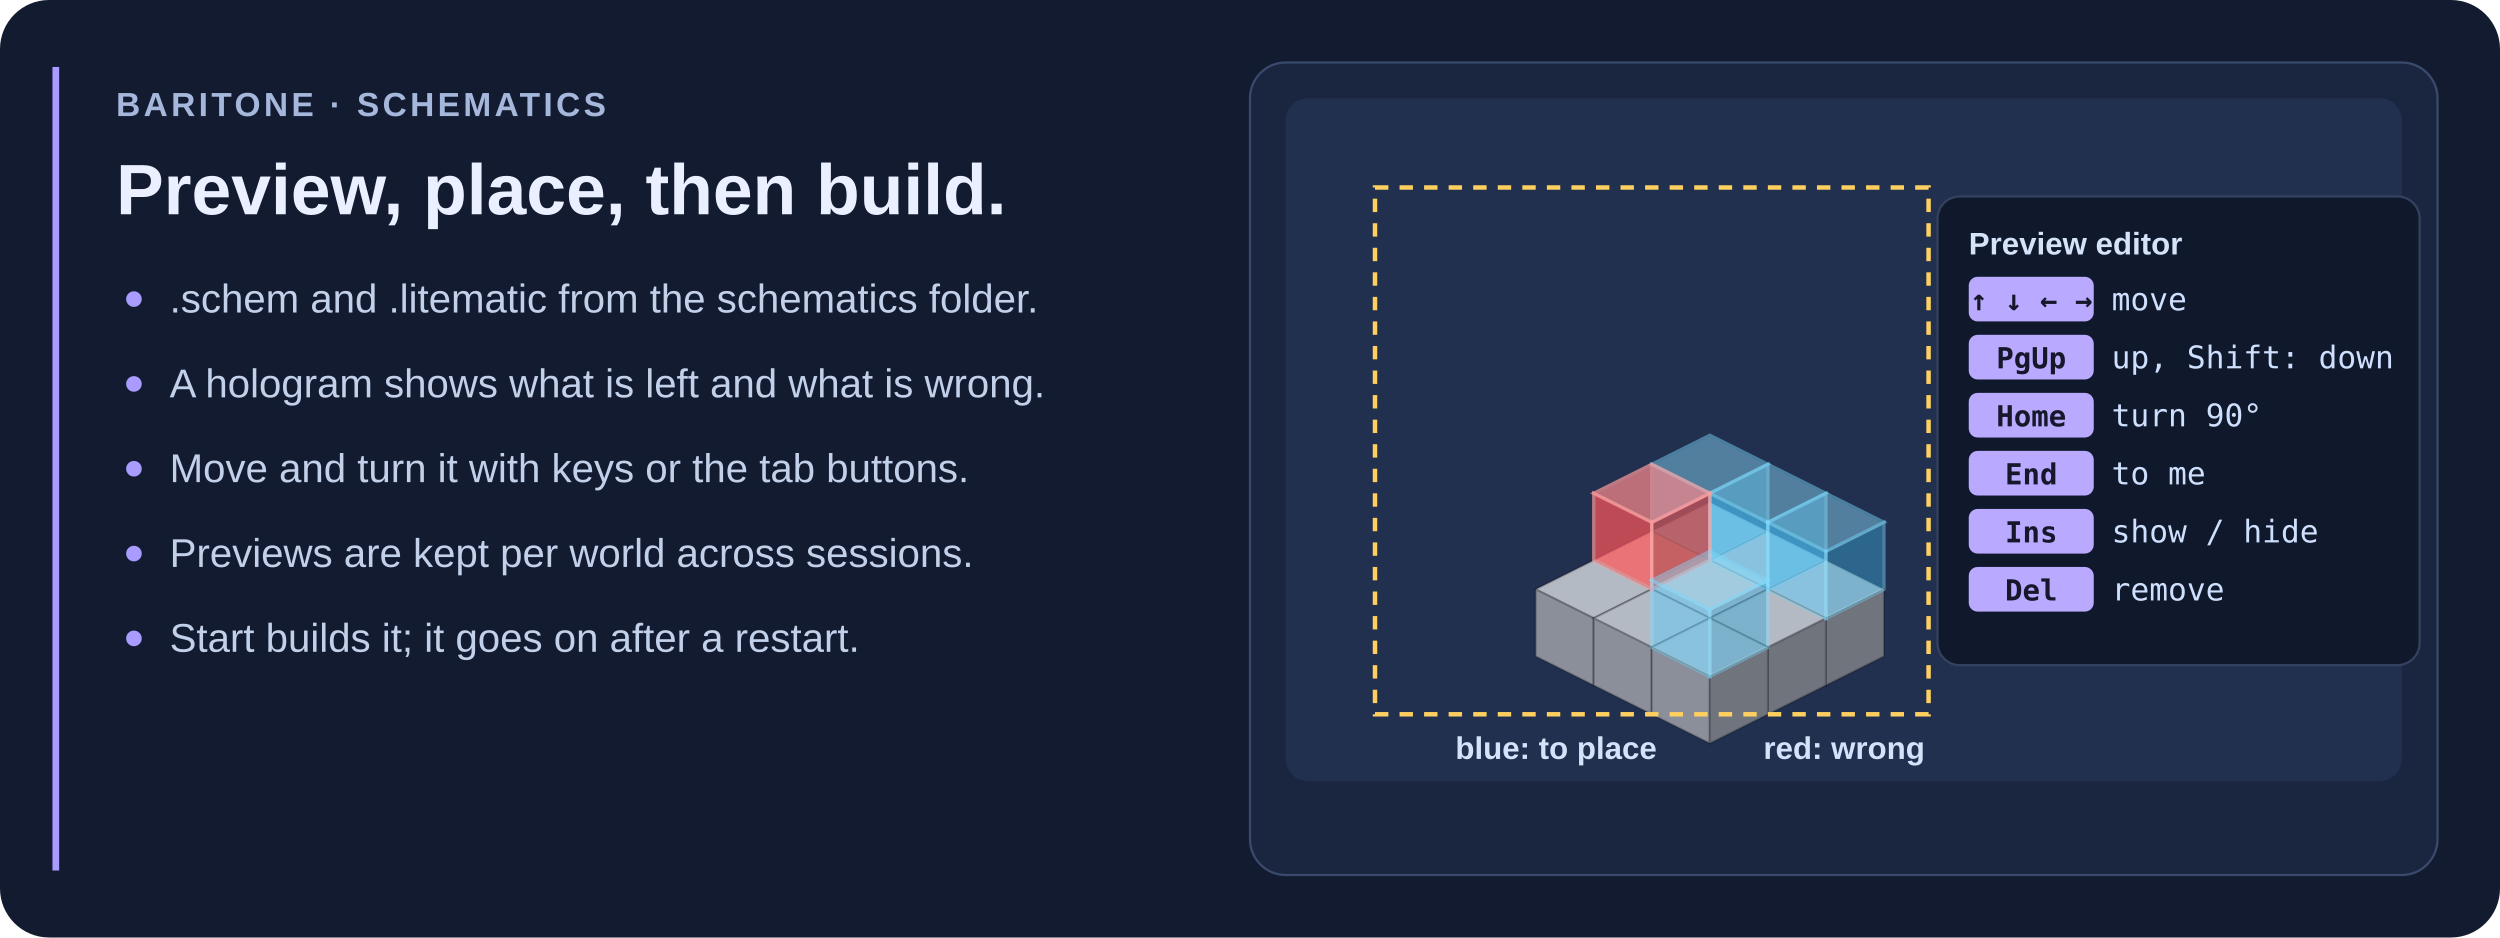
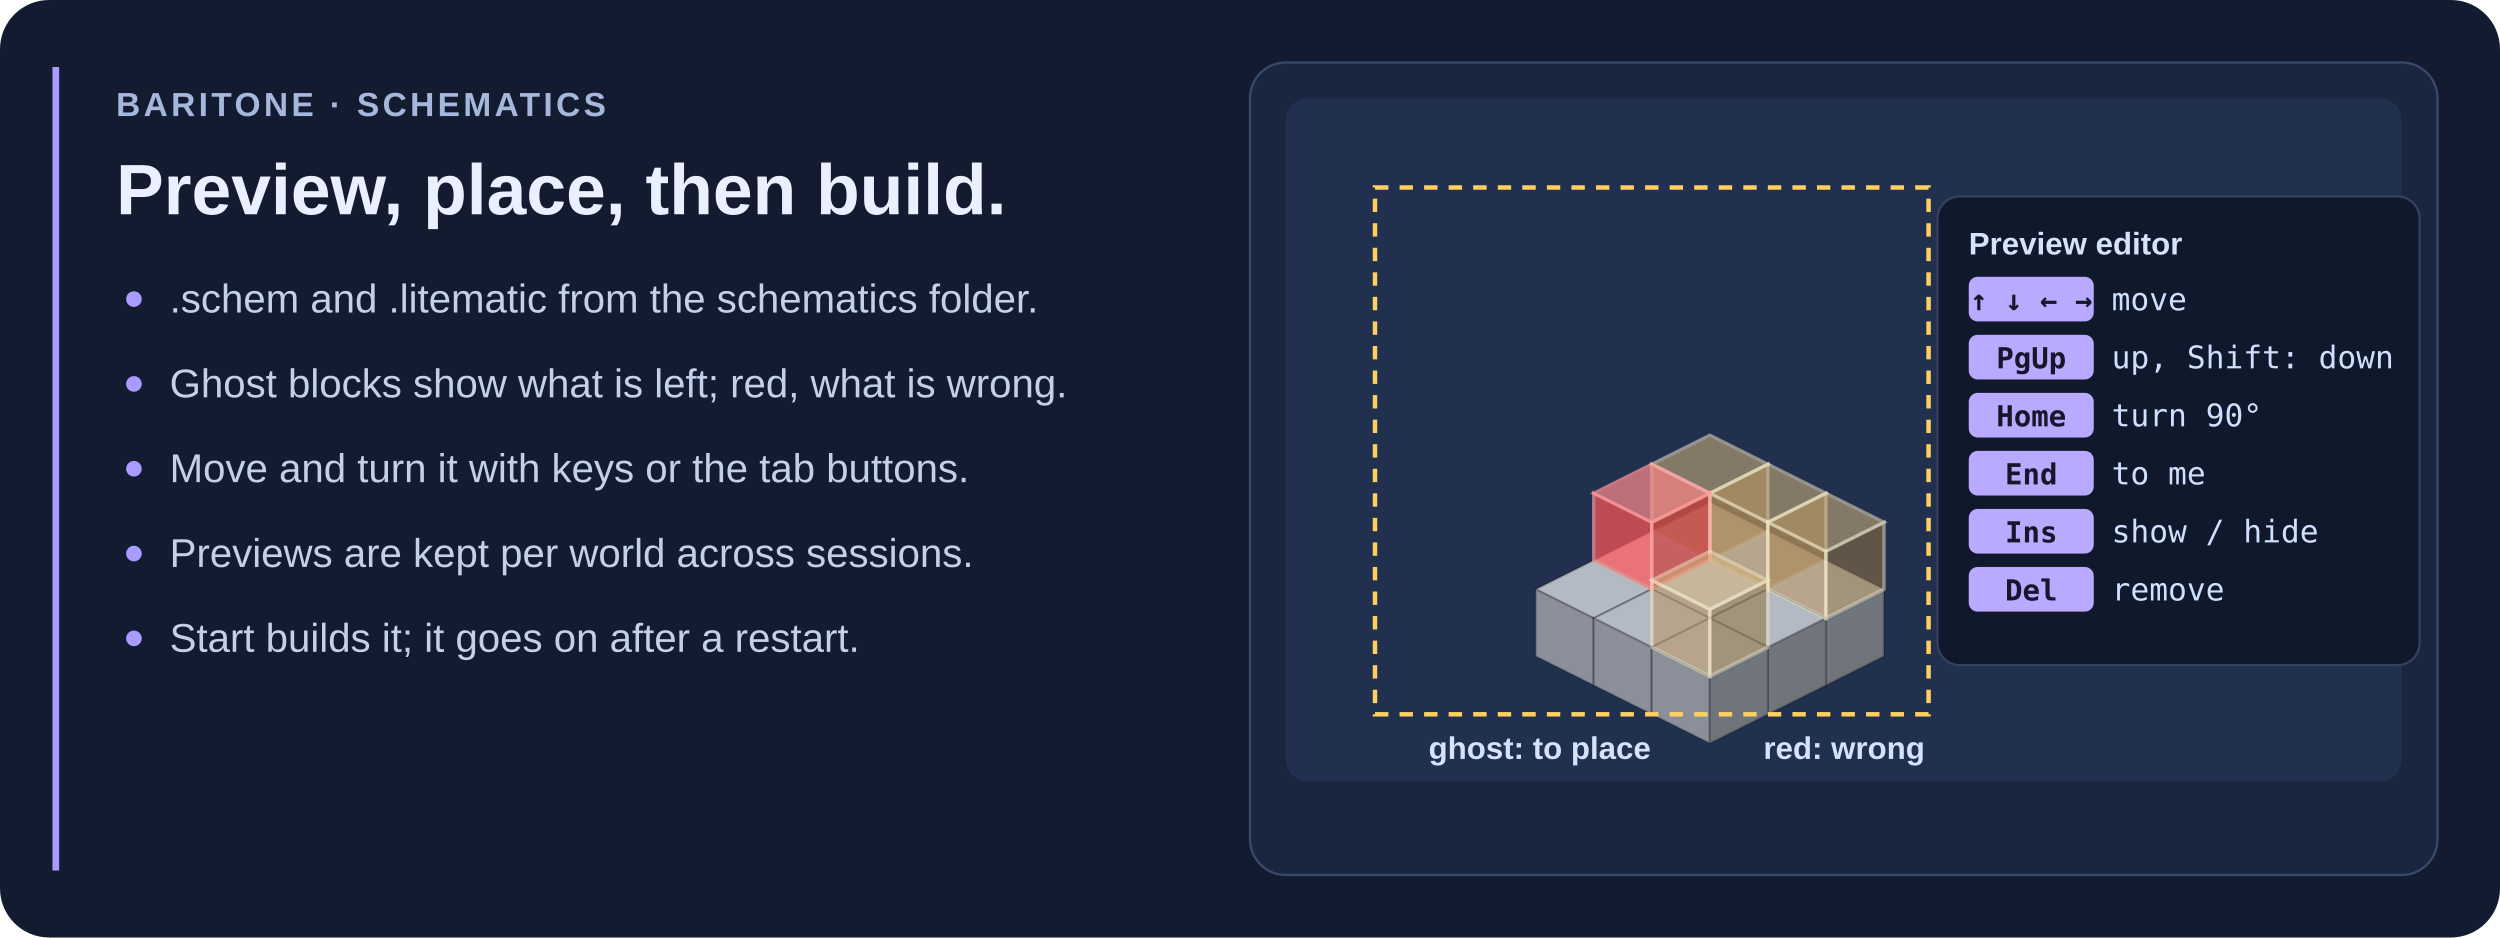
<svg xmlns="http://www.w3.org/2000/svg" width="1120" height="420" viewBox="0 0 1120 420" role="img" aria-labelledby="t">
  <style>
text{font-family:system-ui,'Segoe UI',Arial,sans-serif;fill:#eaf0ff}
.k{font-size:15px;font-weight:700;letter-spacing:1.5px;fill:#a6b7dc}
.t{font-size:32px;font-weight:750}
.s{font-size:18px;fill:#c3d0ea}
.l{font-size:14px;fill:#d5e3fa;font-weight:600}
.m{font-family:Consolas,'DejaVu Sans Mono',monospace;font-size:14px;fill:#cfe0ff}
.key{font-family:Consolas,'DejaVu Sans Mono',monospace;font-size:13px;font-weight:700;fill:#16172b}
</style>
  <rect width="1120" height="420" rx="22" fill="#121b30" />
  <path d="M25 30V390" stroke="#a99bff" stroke-width="3" />
  <text x="52" y="52" class="k">BARITONE · SCHEMATICS</text>
  <text x="52" y="96" class="t">Preview, place, then build.</text>
  <circle cx="60" cy="134" r="3.5" fill="#a99bff" />
  <text x="76" y="140" class="s">.schem and .litematic from the schematics folder.</text>
  <circle cx="60" cy="172" r="3.5" fill="#a99bff" />
-   <text x="76" y="178" class="s">A hologram shows what is left and what is wrong.</text>
+   <text x="76" y="178" class="s">Ghost blocks show what is left; red, what is wrong.</text>
  <circle cx="60" cy="210" r="3.5" fill="#a99bff" />
  <text x="76" y="216" class="s">Move and turn it with keys or the tab buttons.</text>
  <circle cx="60" cy="248" r="3.5" fill="#a99bff" />
  <text x="76" y="254" class="s">Previews are kept per world across sessions.</text>
  <circle cx="60" cy="286" r="3.5" fill="#a99bff" />
  <text x="76" y="292" class="s">Start builds it; it goes on after a restart.</text>
  <g transform="translate(560 28)">
    <rect width="532" height="364" rx="16" fill="#1a2540" stroke="#3a4a6c" />
    <rect x="16" y="16" width="500" height="306" rx="10" fill="#21304f" />
    <path d="M180 210 l26 -13 l26 13 l-26 13 z" fill="#b4bac4" stroke="#00000030" />
    <path d="M180 210 l26 13 v30 l-26 -13 z" fill="#8a8f99" stroke="#00000030" />
    <path d="M206 223 l26 -13 v30 l-26 13 z" fill="#6f747d" stroke="#00000030" />
    <path d="M154 223 l26 -13 l26 13 l-26 13 z" fill="#b4bac4" stroke="#00000030" />
    <path d="M154 223 l26 13 v30 l-26 -13 z" fill="#8a8f99" stroke="#00000030" />
    <path d="M180 236 l26 -13 v30 l-26 13 z" fill="#6f747d" stroke="#00000030" />
    <path d="M206 223 l26 -13 l26 13 l-26 13 z" fill="#b4bac4" stroke="#00000030" />
    <path d="M206 223 l26 13 v30 l-26 -13 z" fill="#8a8f99" stroke="#00000030" />
    <path d="M232 236 l26 -13 v30 l-26 13 z" fill="#6f747d" stroke="#00000030" />
    <path d="M128 236 l26 -13 l26 13 l-26 13 z" fill="#b4bac4" stroke="#00000030" />
    <path d="M128 236 l26 13 v30 l-26 -13 z" fill="#8a8f99" stroke="#00000030" />
    <path d="M154 249 l26 -13 v30 l-26 13 z" fill="#6f747d" stroke="#00000030" />
    <path d="M180 236 l26 -13 l26 13 l-26 13 z" fill="#b4bac4" stroke="#00000030" />
    <path d="M180 236 l26 13 v30 l-26 -13 z" fill="#8a8f99" stroke="#00000030" />
    <path d="M206 249 l26 -13 v30 l-26 13 z" fill="#6f747d" stroke="#00000030" />
    <path d="M232 236 l26 -13 l26 13 l-26 13 z" fill="#b4bac4" stroke="#00000030" />
    <path d="M232 236 l26 13 v30 l-26 -13 z" fill="#8a8f99" stroke="#00000030" />
    <path d="M258 249 l26 -13 v30 l-26 13 z" fill="#6f747d" stroke="#00000030" />
    <path d="M154 249 l26 -13 l26 13 l-26 13 z" fill="#b4bac4" stroke="#00000030" />
    <path d="M154 249 l26 13 v30 l-26 -13 z" fill="#8a8f99" stroke="#00000030" />
    <path d="M180 262 l26 -13 v30 l-26 13 z" fill="#6f747d" stroke="#00000030" />
    <path d="M206 249 l26 -13 l26 13 l-26 13 z" fill="#b4bac4" stroke="#00000030" />
    <path d="M206 249 l26 13 v30 l-26 -13 z" fill="#8a8f99" stroke="#00000030" />
    <path d="M232 262 l26 -13 v30 l-26 13 z" fill="#6f747d" stroke="#00000030" />
    <path d="M180 262 l26 -13 l26 13 l-26 13 z" fill="#b4bac4" stroke="#00000030" />
    <path d="M180 262 l26 13 v30 l-26 -13 z" fill="#8a8f99" stroke="#00000030" />
    <path d="M206 275 l26 -13 v30 l-26 13 z" fill="#6f747d" stroke="#00000030" />
-     <path d="M180 180 l26 -13 l26 13 l-26 13 z" fill="#8fe0ff" stroke="#7fdcff" stroke-width="1.5" opacity="0.45" />
-     <path d="M180 180 l26 13 v30 l-26 -13 z" fill="#55ccff" stroke="#7fdcff" stroke-width="1.5" opacity="0.45" />
-     <path d="M206 193 l26 -13 v30 l-26 13 z" fill="#3aa8d8" stroke="#7fdcff" stroke-width="1.5" opacity="0.45" />
-     <path d="M206 193 l26 -13 l26 13 l-26 13 z" fill="#8fe0ff" stroke="#7fdcff" stroke-width="1.5" opacity="0.45" />
-     <path d="M206 193 l26 13 v30 l-26 -13 z" fill="#55ccff" stroke="#7fdcff" stroke-width="1.5" opacity="0.45" />
-     <path d="M232 206 l26 -13 v30 l-26 13 z" fill="#3aa8d8" stroke="#7fdcff" stroke-width="1.5" opacity="0.45" />
+     <path d="M180 180 l26 -13 l26 13 l-26 13 z" fill="#d6b47a" stroke="#f0e2c0" stroke-width="1.5" opacity="0.55" />
+     <path d="M180 180 l26 13 v30 l-26 -13 z" fill="#b8945f" stroke="#f0e2c0" stroke-width="1.5" opacity="0.55" />
+     <path d="M206 193 l26 -13 v30 l-26 13 z" fill="#94733f" stroke="#f0e2c0" stroke-width="1.5" opacity="0.55" />
+     <path d="M206 193 l26 -13 l26 13 l-26 13 z" fill="#d6b47a" stroke="#f0e2c0" stroke-width="1.5" opacity="0.55" />
+     <path d="M206 193 l26 13 v30 l-26 -13 z" fill="#b8945f" stroke="#f0e2c0" stroke-width="1.5" opacity="0.55" />
+     <path d="M232 206 l26 -13 v30 l-26 13 z" fill="#94733f" stroke="#f0e2c0" stroke-width="1.5" opacity="0.55" />
    <path d="M154 193 l26 -13 l26 13 l-26 13 z" fill="#ff8a8a" stroke="#ff9a9a" stroke-width="1.5" opacity="0.7" />
    <path d="M154 193 l26 13 v30 l-26 -13 z" fill="#ff5555" stroke="#ff9a9a" stroke-width="1.5" opacity="0.7" />
    <path d="M180 206 l26 -13 v30 l-26 13 z" fill="#cc3a3a" stroke="#ff9a9a" stroke-width="1.5" opacity="0.7" />
-     <path d="M232 206 l26 -13 l26 13 l-26 13 z" fill="#8fe0ff" stroke="#7fdcff" stroke-width="1.5" opacity="0.45" />
-     <path d="M232 206 l26 13 v30 l-26 -13 z" fill="#55ccff" stroke="#7fdcff" stroke-width="1.5" opacity="0.45" />
-     <path d="M258 219 l26 -13 v30 l-26 13 z" fill="#3aa8d8" stroke="#7fdcff" stroke-width="1.5" opacity="0.45" />
-     <path d="M180 232 l26 -13 l26 13 l-26 13 z" fill="#8fe0ff" stroke="#7fdcff" stroke-width="1.5" opacity="0.45" />
-     <path d="M180 232 l26 13 v30 l-26 -13 z" fill="#55ccff" stroke="#7fdcff" stroke-width="1.5" opacity="0.45" />
-     <path d="M206 245 l26 -13 v30 l-26 13 z" fill="#3aa8d8" stroke="#7fdcff" stroke-width="1.5" opacity="0.45" />
+     <path d="M232 206 l26 -13 l26 13 l-26 13 z" fill="#d6b47a" stroke="#f0e2c0" stroke-width="1.5" opacity="0.55" />
+     <path d="M232 206 l26 13 v30 l-26 -13 z" fill="#b8945f" stroke="#f0e2c0" stroke-width="1.5" opacity="0.55" />
+     <path d="M258 219 l26 -13 v30 l-26 13 z" fill="#94733f" stroke="#f0e2c0" stroke-width="1.5" opacity="0.55" />
+     <path d="M180 232 l26 -13 l26 13 l-26 13 z" fill="#d6b47a" stroke="#f0e2c0" stroke-width="1.5" opacity="0.55" />
+     <path d="M180 232 l26 13 v30 l-26 -13 z" fill="#b8945f" stroke="#f0e2c0" stroke-width="1.5" opacity="0.55" />
+     <path d="M206 245 l26 -13 v30 l-26 13 z" fill="#94733f" stroke="#f0e2c0" stroke-width="1.5" opacity="0.55" />
    <rect x="56" y="56" width="248" height="236" fill="none" stroke="#ffd060" stroke-width="2" stroke-dasharray="6 5" />
    <rect x="308" y="60" width="216" height="210" rx="10" fill="#10182b" stroke="#34415f" />
    <text x="322" y="86" class="l">Preview editor</text>
    <rect x="322" y="96" width="56" height="20" rx="4" fill="#b9a9ff" />
    <text x="350" y="111" class="key" text-anchor="middle">↑ ↓ ← →</text>
    <text x="386" y="111" class="m">move</text>
    <rect x="322" y="122" width="56" height="20" rx="4" fill="#b9a9ff" />
    <text x="350" y="137" class="key" text-anchor="middle">PgUp</text>
    <text x="386" y="137" class="m">up, Shift: down</text>
    <rect x="322" y="148" width="56" height="20" rx="4" fill="#b9a9ff" />
    <text x="350" y="163" class="key" text-anchor="middle">Home</text>
    <text x="386" y="163" class="m">turn 90°</text>
    <rect x="322" y="174" width="56" height="20" rx="4" fill="#b9a9ff" />
    <text x="350" y="189" class="key" text-anchor="middle">End</text>
    <text x="386" y="189" class="m">to me</text>
    <rect x="322" y="200" width="56" height="20" rx="4" fill="#b9a9ff" />
    <text x="350" y="215" class="key" text-anchor="middle">Ins</text>
    <text x="386" y="215" class="m">show / hide</text>
    <rect x="322" y="226" width="56" height="20" rx="4" fill="#b9a9ff" />
    <text x="350" y="241" class="key" text-anchor="middle">Del</text>
    <text x="386" y="241" class="m">remove</text>
-     <text x="92" y="312" class="l" text-anchor="start">blue: to place</text>
+     <text x="80" y="312" class="l" text-anchor="start">ghost: to place</text>
    <text x="230" y="312" class="l" text-anchor="start">red: wrong</text>
  </g>
</svg>
